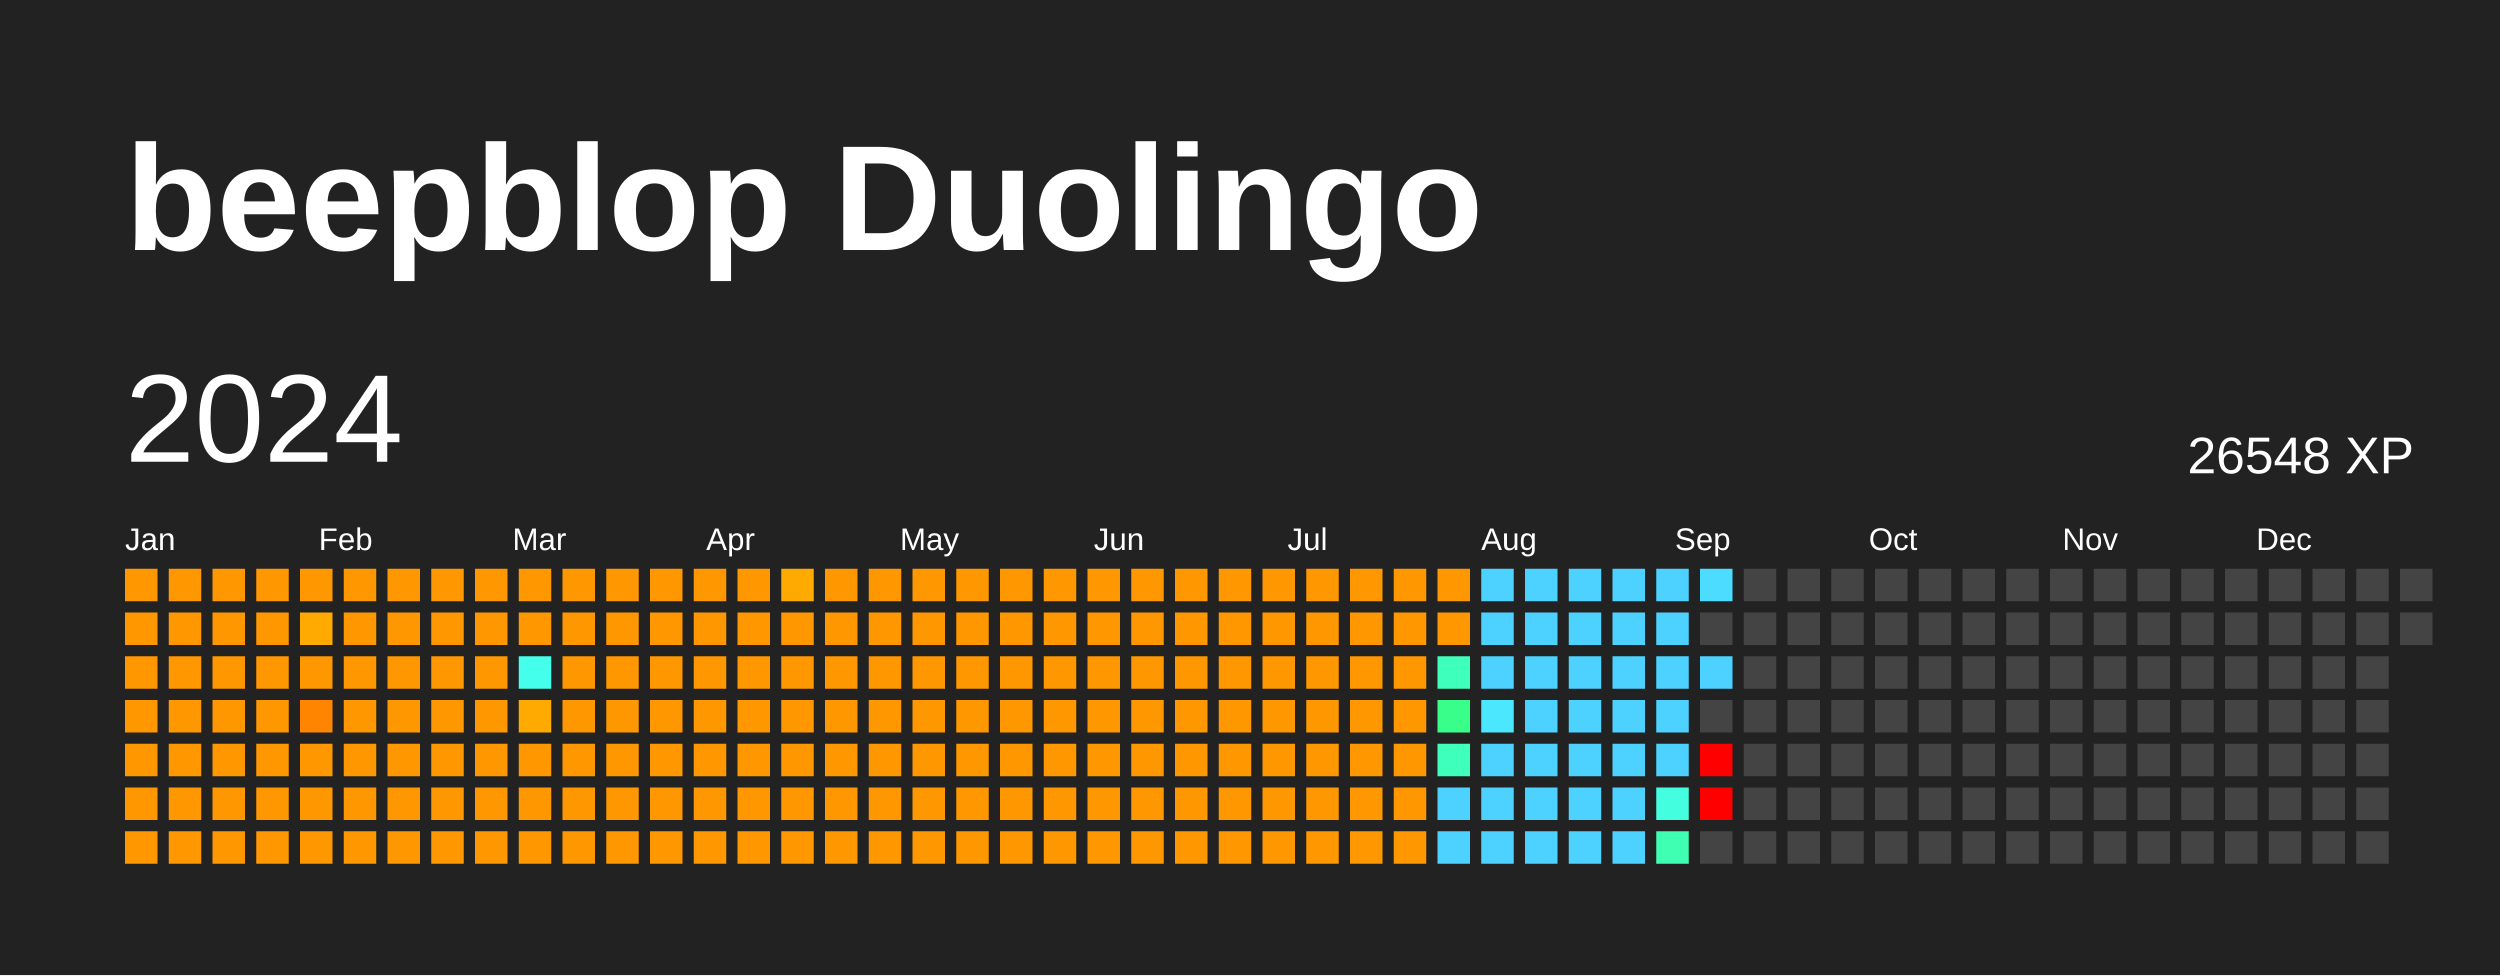
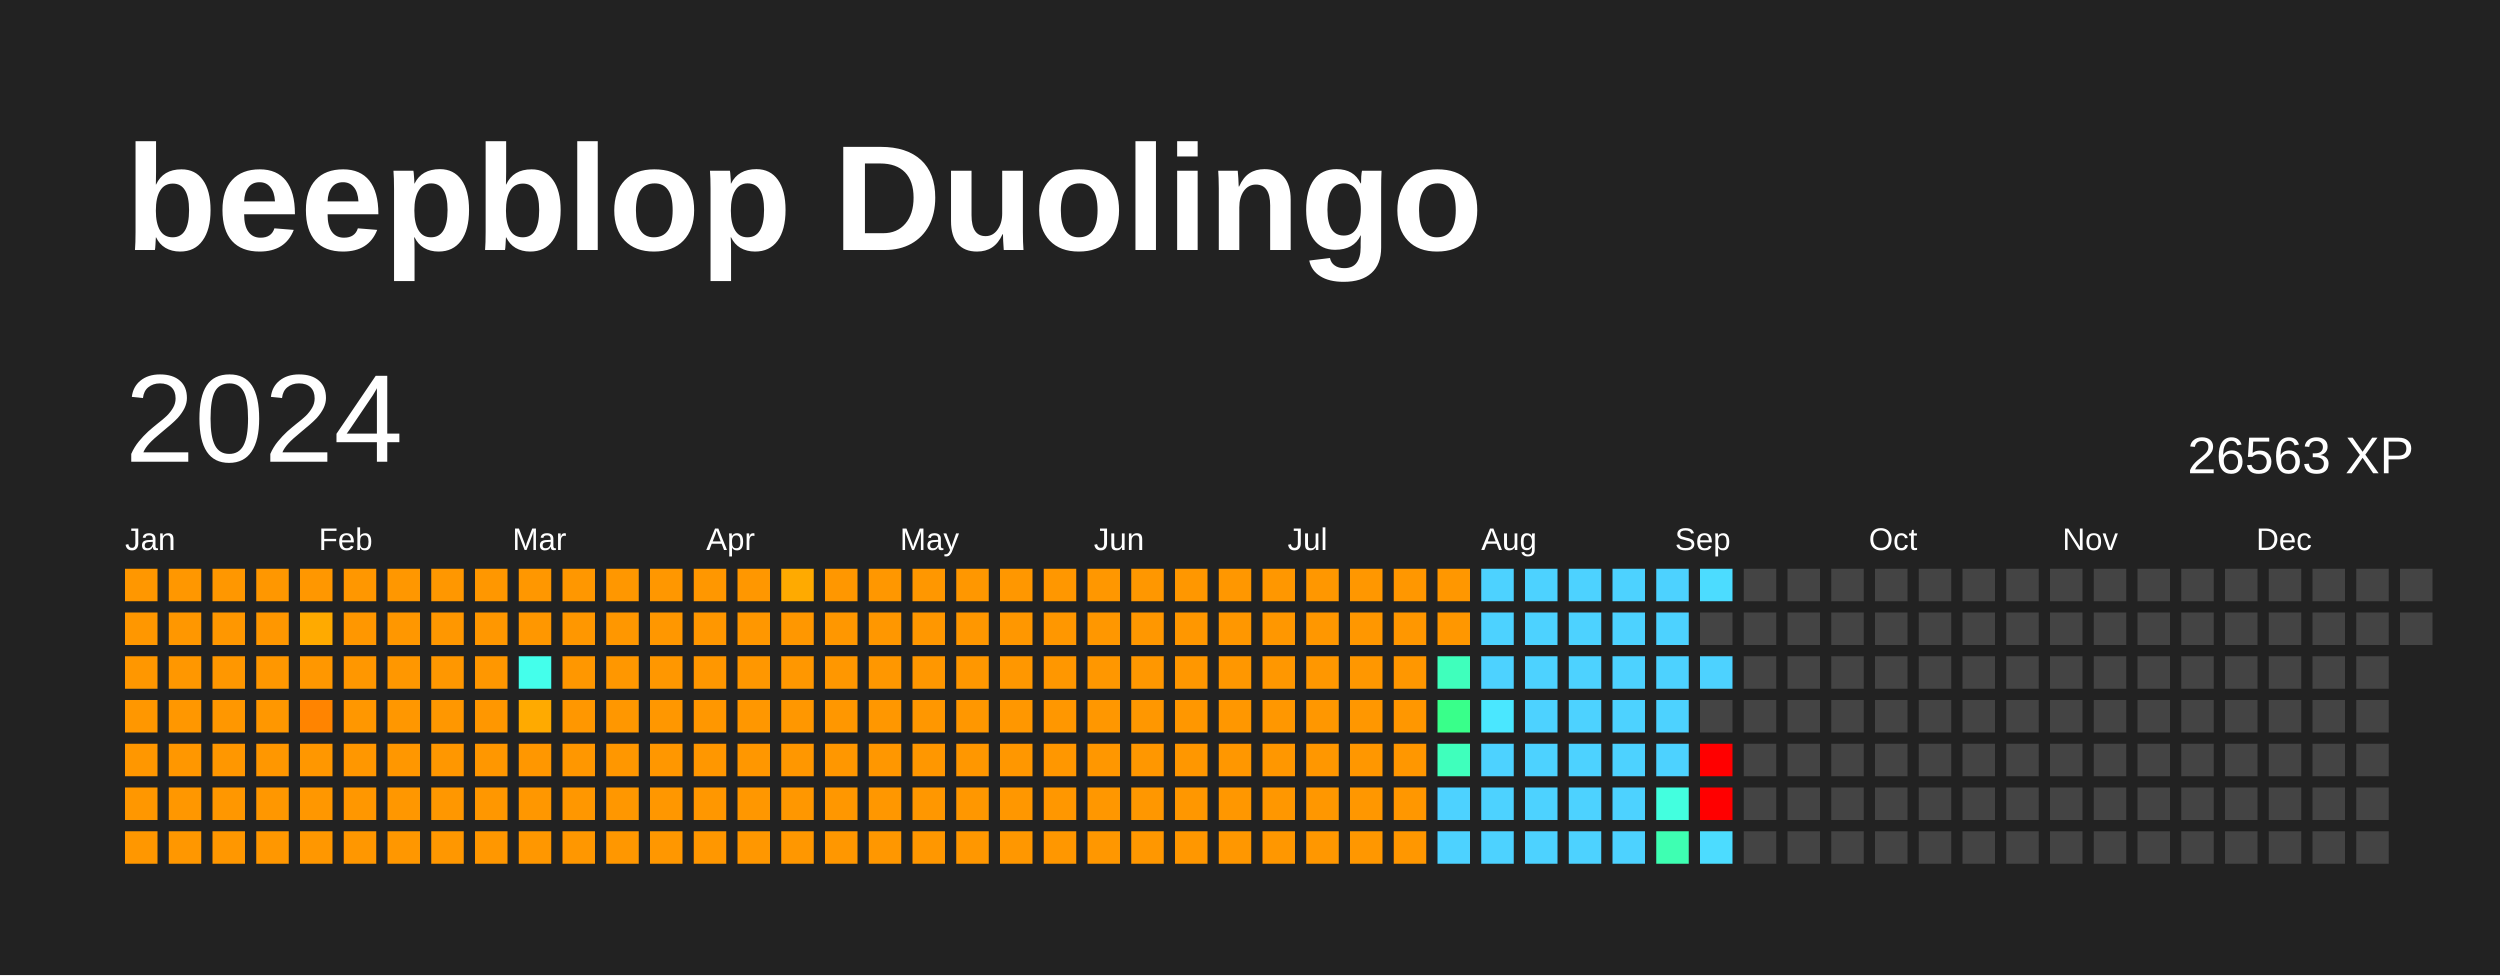
<svg xmlns="http://www.w3.org/2000/svg" baseProfile="full" height="78mm" version="1.1" viewBox="0,0,200,78" width="200mm">
  <defs />
  <rect fill="#222222" height="78" width="200" x="0" y="0" />
  <text fill="#FFFFFF" style="font-size:12px; font-family:Arial; font-weight:bold;" x="10" y="20">beepblop Duolingo</text>
  <text dominant-baseline="hanging" fill="#FFFFFF" style="font-size:10.0px; font-family:Arial;" x="10" y="30">2024</text>
-   <text dominant-baseline="hanging" fill="#FFFFFF" style="font-size:4.125px; font-family:Arial;" x="175" y="35">26548 XP</text>
+   <text dominant-baseline="hanging" fill="#FFFFFF" style="font-size:4.125px; font-family:Arial;" x="175" y="35">26563 XP</text>
  <text fill="#FFFFFF" style="font-size:2.5px; font-family:Arial" x="10.0" y="44">Jan</text>
  <text fill="#FFFFFF" style="font-size:2.5px; font-family:Arial" x="25.5" y="44">Feb</text>
  <text fill="#FFFFFF" style="font-size:2.5px; font-family:Arial" x="41.0" y="44">Mar</text>
  <text fill="#FFFFFF" style="font-size:2.5px; font-family:Arial" x="56.5" y="44">Apr</text>
  <text fill="#FFFFFF" style="font-size:2.5px; font-family:Arial" x="72.0" y="44">May</text>
  <text fill="#FFFFFF" style="font-size:2.5px; font-family:Arial" x="87.5" y="44">Jun</text>
  <text fill="#FFFFFF" style="font-size:2.5px; font-family:Arial" x="103.0" y="44">Jul</text>
  <text fill="#FFFFFF" style="font-size:2.5px; font-family:Arial" x="118.5" y="44">Aug</text>
  <text fill="#FFFFFF" style="font-size:2.5px; font-family:Arial" x="134.0" y="44">Sep</text>
  <text fill="#FFFFFF" style="font-size:2.5px; font-family:Arial" x="149.5" y="44">Oct</text>
  <text fill="#FFFFFF" style="font-size:2.5px; font-family:Arial" x="165.0" y="44">Nov</text>
  <text fill="#FFFFFF" style="font-size:2.5px; font-family:Arial" x="180.5" y="44">Dec</text>
  <rect fill="#ff9700" height="2.6" width="2.6" x="10.0" y="45.5" />
  <rect fill="#ff9700" height="2.6" width="2.6" x="10.0" y="49.0" />
  <rect fill="#ff9700" height="2.6" width="2.6" x="10.0" y="52.5" />
  <rect fill="#ff9700" height="2.6" width="2.6" x="10.0" y="56.0" />
  <rect fill="#ff9700" height="2.6" width="2.6" x="10.0" y="59.5" />
  <rect fill="#ff9700" height="2.6" width="2.6" x="10.0" y="63.0" />
  <rect fill="#ff9700" height="2.6" width="2.6" x="10.0" y="66.5" />
  <rect fill="#ff9700" height="2.6" width="2.6" x="13.5" y="45.5" />
  <rect fill="#ff9700" height="2.6" width="2.6" x="13.5" y="49.0" />
  <rect fill="#ff9700" height="2.6" width="2.6" x="13.5" y="52.5" />
  <rect fill="#ff9700" height="2.6" width="2.6" x="13.5" y="56.0" />
  <rect fill="#ff9700" height="2.6" width="2.6" x="13.5" y="59.5" />
  <rect fill="#ff9700" height="2.6" width="2.6" x="13.5" y="63.0" />
  <rect fill="#ff9700" height="2.6" width="2.6" x="13.5" y="66.5" />
  <rect fill="#ff9700" height="2.6" width="2.6" x="17.0" y="45.5" />
  <rect fill="#ff9700" height="2.6" width="2.6" x="17.0" y="49.0" />
  <rect fill="#ff9700" height="2.6" width="2.6" x="17.0" y="52.5" />
  <rect fill="#ff9700" height="2.6" width="2.6" x="17.0" y="56.0" />
  <rect fill="#ff9700" height="2.6" width="2.6" x="17.0" y="59.5" />
  <rect fill="#ff9700" height="2.6" width="2.6" x="17.0" y="63.0" />
  <rect fill="#ff9700" height="2.6" width="2.6" x="17.0" y="66.5" />
  <rect fill="#ff9700" height="2.6" width="2.6" x="20.5" y="45.5" />
  <rect fill="#ff9700" height="2.6" width="2.6" x="20.5" y="49.0" />
  <rect fill="#ff9700" height="2.6" width="2.6" x="20.5" y="52.5" />
  <rect fill="#ff9700" height="2.6" width="2.6" x="20.5" y="56.0" />
  <rect fill="#ff9700" height="2.6" width="2.6" x="20.5" y="59.5" />
  <rect fill="#ff9700" height="2.6" width="2.6" x="20.5" y="63.0" />
  <rect fill="#ff9700" height="2.6" width="2.6" x="20.5" y="66.5" />
  <rect fill="#ff9700" height="2.6" width="2.6" x="24.0" y="45.5" />
  <rect fill="#ffaa00" height="2.6" width="2.6" x="24.0" y="49.0" />
  <rect fill="#ff9700" height="2.6" width="2.6" x="24.0" y="52.5" />
  <rect fill="#ff8400" height="2.6" width="2.6" x="24.0" y="56.0" />
  <rect fill="#ff9700" height="2.6" width="2.6" x="24.0" y="59.5" />
  <rect fill="#ff9700" height="2.6" width="2.6" x="24.0" y="63.0" />
  <rect fill="#ff9700" height="2.6" width="2.6" x="24.0" y="66.5" />
  <rect fill="#ff9700" height="2.6" width="2.6" x="27.5" y="45.5" />
  <rect fill="#ff9700" height="2.6" width="2.6" x="27.5" y="49.0" />
  <rect fill="#ff9700" height="2.6" width="2.6" x="27.5" y="52.5" />
  <rect fill="#ff9700" height="2.6" width="2.6" x="27.5" y="56.0" />
  <rect fill="#ff9700" height="2.6" width="2.6" x="27.5" y="59.5" />
  <rect fill="#ff9700" height="2.6" width="2.6" x="27.5" y="63.0" />
  <rect fill="#ff9700" height="2.6" width="2.6" x="27.5" y="66.5" />
  <rect fill="#ff9700" height="2.6" width="2.6" x="31.0" y="45.5" />
  <rect fill="#ff9700" height="2.6" width="2.6" x="31.0" y="49.0" />
  <rect fill="#ff9700" height="2.6" width="2.6" x="31.0" y="52.5" />
  <rect fill="#ff9700" height="2.6" width="2.6" x="31.0" y="56.0" />
  <rect fill="#ff9700" height="2.6" width="2.6" x="31.0" y="59.5" />
  <rect fill="#ff9700" height="2.6" width="2.6" x="31.0" y="63.0" />
  <rect fill="#ff9700" height="2.6" width="2.6" x="31.0" y="66.5" />
  <rect fill="#ff9700" height="2.6" width="2.6" x="34.5" y="45.5" />
  <rect fill="#ff9700" height="2.6" width="2.6" x="34.5" y="49.0" />
  <rect fill="#ff9700" height="2.6" width="2.6" x="34.5" y="52.5" />
  <rect fill="#ff9700" height="2.6" width="2.6" x="34.5" y="56.0" />
  <rect fill="#ff9700" height="2.6" width="2.6" x="34.5" y="59.5" />
  <rect fill="#ff9700" height="2.6" width="2.6" x="34.5" y="63.0" />
  <rect fill="#ff9700" height="2.6" width="2.6" x="34.5" y="66.5" />
  <rect fill="#ff9700" height="2.6" width="2.6" x="38.0" y="45.5" />
  <rect fill="#ff9700" height="2.6" width="2.6" x="38.0" y="49.0" />
  <rect fill="#ff9700" height="2.6" width="2.6" x="38.0" y="52.5" />
  <rect fill="#ff9700" height="2.6" width="2.6" x="38.0" y="56.0" />
  <rect fill="#ff9700" height="2.6" width="2.6" x="38.0" y="59.5" />
  <rect fill="#ff9700" height="2.6" width="2.6" x="38.0" y="63.0" />
  <rect fill="#ff9700" height="2.6" width="2.6" x="38.0" y="66.5" />
  <rect fill="#ff9700" height="2.6" width="2.6" x="41.5" y="45.5" />
  <rect fill="#ff9700" height="2.6" width="2.6" x="41.5" y="49.0" />
  <rect fill="#44ffeb" height="2.6" width="2.6" x="41.5" y="52.5" />
  <rect fill="#ffaa00" height="2.6" width="2.6" x="41.5" y="56.0" />
  <rect fill="#ff9700" height="2.6" width="2.6" x="41.5" y="59.5" />
  <rect fill="#ff9700" height="2.6" width="2.6" x="41.5" y="63.0" />
  <rect fill="#ff9700" height="2.6" width="2.6" x="41.5" y="66.5" />
  <rect fill="#ff9700" height="2.6" width="2.6" x="45.0" y="45.5" />
  <rect fill="#ff9700" height="2.6" width="2.6" x="45.0" y="49.0" />
  <rect fill="#ff9700" height="2.6" width="2.6" x="45.0" y="52.5" />
  <rect fill="#ff9700" height="2.6" width="2.6" x="45.0" y="56.0" />
  <rect fill="#ff9700" height="2.6" width="2.6" x="45.0" y="59.5" />
  <rect fill="#ff9700" height="2.6" width="2.6" x="45.0" y="63.0" />
  <rect fill="#ff9700" height="2.6" width="2.6" x="45.0" y="66.5" />
  <rect fill="#ff9700" height="2.6" width="2.6" x="48.5" y="45.5" />
  <rect fill="#ff9700" height="2.6" width="2.6" x="48.5" y="49.0" />
  <rect fill="#ff9700" height="2.6" width="2.6" x="48.5" y="52.5" />
  <rect fill="#ff9700" height="2.6" width="2.6" x="48.5" y="56.0" />
  <rect fill="#ff9700" height="2.6" width="2.6" x="48.5" y="59.5" />
  <rect fill="#ff9700" height="2.6" width="2.6" x="48.5" y="63.0" />
  <rect fill="#ff9700" height="2.6" width="2.6" x="48.5" y="66.5" />
  <rect fill="#ff9700" height="2.6" width="2.6" x="52.0" y="45.5" />
  <rect fill="#ff9700" height="2.6" width="2.6" x="52.0" y="49.0" />
  <rect fill="#ff9700" height="2.6" width="2.6" x="52.0" y="52.5" />
  <rect fill="#ff9700" height="2.6" width="2.6" x="52.0" y="56.0" />
  <rect fill="#ff9700" height="2.6" width="2.6" x="52.0" y="59.5" />
  <rect fill="#ff9700" height="2.6" width="2.6" x="52.0" y="63.0" />
  <rect fill="#ff9700" height="2.6" width="2.6" x="52.0" y="66.5" />
  <rect fill="#ff9700" height="2.6" width="2.6" x="55.5" y="45.5" />
  <rect fill="#ff9700" height="2.6" width="2.6" x="55.5" y="49.0" />
  <rect fill="#ff9700" height="2.6" width="2.6" x="55.5" y="52.5" />
  <rect fill="#ff9700" height="2.6" width="2.6" x="55.5" y="56.0" />
  <rect fill="#ff9700" height="2.6" width="2.6" x="55.5" y="59.5" />
  <rect fill="#ff9700" height="2.6" width="2.6" x="55.5" y="63.0" />
  <rect fill="#ff9700" height="2.6" width="2.6" x="55.5" y="66.5" />
  <rect fill="#ff9700" height="2.6" width="2.6" x="59.0" y="45.5" />
  <rect fill="#ff9700" height="2.6" width="2.6" x="59.0" y="49.0" />
  <rect fill="#ff9700" height="2.6" width="2.6" x="59.0" y="52.5" />
  <rect fill="#ff9700" height="2.6" width="2.6" x="59.0" y="56.0" />
  <rect fill="#ff9700" height="2.6" width="2.6" x="59.0" y="59.5" />
  <rect fill="#ff9700" height="2.6" width="2.6" x="59.0" y="63.0" />
  <rect fill="#ff9700" height="2.6" width="2.6" x="59.0" y="66.5" />
  <rect fill="#ffaa00" height="2.6" width="2.6" x="62.5" y="45.5" />
  <rect fill="#ff9700" height="2.6" width="2.6" x="62.5" y="49.0" />
  <rect fill="#ff9700" height="2.6" width="2.6" x="62.5" y="52.5" />
  <rect fill="#ff9700" height="2.6" width="2.6" x="62.5" y="56.0" />
  <rect fill="#ff9700" height="2.6" width="2.6" x="62.5" y="59.5" />
  <rect fill="#ff9700" height="2.6" width="2.6" x="62.5" y="63.0" />
  <rect fill="#ff9700" height="2.6" width="2.6" x="62.5" y="66.5" />
  <rect fill="#ff9700" height="2.6" width="2.6" x="66.0" y="45.5" />
  <rect fill="#ff9700" height="2.6" width="2.6" x="66.0" y="49.0" />
  <rect fill="#ff9700" height="2.6" width="2.6" x="66.0" y="52.5" />
  <rect fill="#ff9700" height="2.6" width="2.6" x="66.0" y="56.0" />
  <rect fill="#ff9700" height="2.6" width="2.6" x="66.0" y="59.5" />
  <rect fill="#ff9700" height="2.6" width="2.6" x="66.0" y="63.0" />
  <rect fill="#ff9700" height="2.6" width="2.6" x="66.0" y="66.5" />
  <rect fill="#ff9700" height="2.6" width="2.6" x="69.5" y="45.5" />
  <rect fill="#ff9700" height="2.6" width="2.6" x="69.5" y="49.0" />
  <rect fill="#ff9700" height="2.6" width="2.6" x="69.5" y="52.5" />
  <rect fill="#ff9700" height="2.6" width="2.6" x="69.5" y="56.0" />
  <rect fill="#ff9700" height="2.6" width="2.6" x="69.5" y="59.5" />
  <rect fill="#ff9700" height="2.6" width="2.6" x="69.5" y="63.0" />
  <rect fill="#ff9700" height="2.6" width="2.6" x="69.5" y="66.5" />
  <rect fill="#ff9700" height="2.6" width="2.6" x="73.0" y="45.5" />
  <rect fill="#ff9700" height="2.6" width="2.6" x="73.0" y="49.0" />
  <rect fill="#ff9700" height="2.6" width="2.6" x="73.0" y="52.5" />
  <rect fill="#ff9700" height="2.6" width="2.6" x="73.0" y="56.0" />
  <rect fill="#ff9700" height="2.6" width="2.6" x="73.0" y="59.5" />
  <rect fill="#ff9700" height="2.6" width="2.6" x="73.0" y="63.0" />
  <rect fill="#ff9700" height="2.6" width="2.6" x="73.0" y="66.5" />
  <rect fill="#ff9700" height="2.6" width="2.6" x="76.5" y="45.5" />
  <rect fill="#ff9700" height="2.6" width="2.6" x="76.5" y="49.0" />
  <rect fill="#ff9700" height="2.6" width="2.6" x="76.5" y="52.5" />
  <rect fill="#ff9700" height="2.6" width="2.6" x="76.5" y="56.0" />
  <rect fill="#ff9700" height="2.6" width="2.6" x="76.5" y="59.5" />
  <rect fill="#ff9700" height="2.6" width="2.6" x="76.5" y="63.0" />
  <rect fill="#ff9700" height="2.6" width="2.6" x="76.5" y="66.5" />
  <rect fill="#ff9700" height="2.6" width="2.6" x="80.0" y="45.5" />
  <rect fill="#ff9700" height="2.6" width="2.6" x="80.0" y="49.0" />
  <rect fill="#ff9700" height="2.6" width="2.6" x="80.0" y="52.5" />
  <rect fill="#ff9700" height="2.6" width="2.6" x="80.0" y="56.0" />
  <rect fill="#ff9700" height="2.6" width="2.6" x="80.0" y="59.5" />
  <rect fill="#ff9700" height="2.6" width="2.6" x="80.0" y="63.0" />
  <rect fill="#ff9700" height="2.6" width="2.6" x="80.0" y="66.5" />
  <rect fill="#ff9700" height="2.6" width="2.6" x="83.5" y="45.5" />
  <rect fill="#ff9700" height="2.6" width="2.6" x="83.5" y="49.0" />
  <rect fill="#ff9700" height="2.6" width="2.6" x="83.5" y="52.5" />
  <rect fill="#ff9700" height="2.6" width="2.6" x="83.5" y="56.0" />
  <rect fill="#ff9700" height="2.6" width="2.6" x="83.5" y="59.5" />
  <rect fill="#ff9700" height="2.6" width="2.6" x="83.5" y="63.0" />
  <rect fill="#ff9700" height="2.6" width="2.6" x="83.5" y="66.5" />
  <rect fill="#ff9700" height="2.6" width="2.6" x="87.0" y="45.5" />
  <rect fill="#ff9700" height="2.6" width="2.6" x="87.0" y="49.0" />
  <rect fill="#ff9700" height="2.6" width="2.6" x="87.0" y="52.5" />
  <rect fill="#ff9700" height="2.6" width="2.6" x="87.0" y="56.0" />
  <rect fill="#ff9700" height="2.6" width="2.6" x="87.0" y="59.5" />
  <rect fill="#ff9700" height="2.6" width="2.6" x="87.0" y="63.0" />
  <rect fill="#ff9700" height="2.6" width="2.6" x="87.0" y="66.5" />
  <rect fill="#ff9700" height="2.6" width="2.6" x="90.5" y="45.5" />
  <rect fill="#ff9700" height="2.6" width="2.6" x="90.5" y="49.0" />
  <rect fill="#ff9700" height="2.6" width="2.6" x="90.5" y="52.5" />
  <rect fill="#ff9700" height="2.6" width="2.6" x="90.5" y="56.0" />
  <rect fill="#ff9700" height="2.6" width="2.6" x="90.5" y="59.5" />
  <rect fill="#ff9700" height="2.6" width="2.6" x="90.5" y="63.0" />
  <rect fill="#ff9700" height="2.6" width="2.6" x="90.5" y="66.5" />
  <rect fill="#ff9700" height="2.6" width="2.6" x="94.0" y="45.5" />
  <rect fill="#ff9700" height="2.6" width="2.6" x="94.0" y="49.0" />
  <rect fill="#ff9700" height="2.6" width="2.6" x="94.0" y="52.5" />
  <rect fill="#ff9700" height="2.6" width="2.6" x="94.0" y="56.0" />
  <rect fill="#ff9700" height="2.6" width="2.6" x="94.0" y="59.5" />
  <rect fill="#ff9700" height="2.6" width="2.6" x="94.0" y="63.0" />
  <rect fill="#ff9700" height="2.6" width="2.6" x="94.0" y="66.5" />
  <rect fill="#ff9700" height="2.6" width="2.6" x="97.5" y="45.5" />
  <rect fill="#ff9700" height="2.6" width="2.6" x="97.5" y="49.0" />
  <rect fill="#ff9700" height="2.6" width="2.6" x="97.5" y="52.5" />
  <rect fill="#ff9700" height="2.6" width="2.6" x="97.5" y="56.0" />
  <rect fill="#ff9700" height="2.6" width="2.6" x="97.5" y="59.5" />
  <rect fill="#ff9700" height="2.6" width="2.6" x="97.5" y="63.0" />
  <rect fill="#ff9700" height="2.6" width="2.6" x="97.5" y="66.5" />
  <rect fill="#ff9700" height="2.6" width="2.6" x="101.0" y="45.5" />
  <rect fill="#ff9700" height="2.6" width="2.6" x="101.0" y="49.0" />
  <rect fill="#ff9700" height="2.6" width="2.6" x="101.0" y="52.5" />
  <rect fill="#ff9700" height="2.6" width="2.6" x="101.0" y="56.0" />
  <rect fill="#ff9700" height="2.6" width="2.6" x="101.0" y="59.5" />
  <rect fill="#ff9700" height="2.6" width="2.6" x="101.0" y="63.0" />
  <rect fill="#ff9700" height="2.6" width="2.6" x="101.0" y="66.5" />
  <rect fill="#ff9700" height="2.6" width="2.6" x="104.5" y="45.5" />
  <rect fill="#ff9700" height="2.6" width="2.6" x="104.5" y="49.0" />
  <rect fill="#ff9700" height="2.6" width="2.6" x="104.5" y="52.5" />
  <rect fill="#ff9700" height="2.6" width="2.6" x="104.5" y="56.0" />
  <rect fill="#ff9700" height="2.6" width="2.6" x="104.5" y="59.5" />
  <rect fill="#ff9700" height="2.6" width="2.6" x="104.5" y="63.0" />
  <rect fill="#ff9700" height="2.6" width="2.6" x="104.5" y="66.5" />
  <rect fill="#ff9700" height="2.6" width="2.6" x="108.0" y="45.5" />
  <rect fill="#ff9700" height="2.6" width="2.6" x="108.0" y="49.0" />
  <rect fill="#ff9700" height="2.6" width="2.6" x="108.0" y="52.5" />
  <rect fill="#ff9700" height="2.6" width="2.6" x="108.0" y="56.0" />
  <rect fill="#ff9700" height="2.6" width="2.6" x="108.0" y="59.5" />
  <rect fill="#ff9700" height="2.6" width="2.6" x="108.0" y="63.0" />
  <rect fill="#ff9700" height="2.6" width="2.6" x="108.0" y="66.5" />
  <rect fill="#ff9700" height="2.6" width="2.6" x="111.5" y="45.5" />
  <rect fill="#ff9700" height="2.6" width="2.6" x="111.5" y="49.0" />
  <rect fill="#ff9700" height="2.6" width="2.6" x="111.5" y="52.5" />
  <rect fill="#ff9700" height="2.6" width="2.6" x="111.5" y="56.0" />
  <rect fill="#ff9700" height="2.6" width="2.6" x="111.5" y="59.5" />
  <rect fill="#ff9700" height="2.6" width="2.6" x="111.5" y="63.0" />
  <rect fill="#ff9700" height="2.6" width="2.6" x="111.5" y="66.5" />
  <rect fill="#ff9700" height="2.6" width="2.6" x="115.0" y="45.5" />
  <rect fill="#ff9700" height="2.6" width="2.6" x="115.0" y="49.0" />
  <rect fill="#3fffbc" height="2.6" width="2.6" x="115.0" y="52.5" />
  <rect fill="#39ff8a" height="2.6" width="2.6" x="115.0" y="56.0" />
  <rect fill="#3fffbc" height="2.6" width="2.6" x="115.0" y="59.5" />
  <rect fill="#4dd2ff" height="2.6" width="2.6" x="115.0" y="63.0" />
  <rect fill="#4dd2ff" height="2.6" width="2.6" x="115.0" y="66.5" />
  <rect fill="#4dd2ff" height="2.6" width="2.6" x="118.5" y="45.5" />
  <rect fill="#4dd2ff" height="2.6" width="2.6" x="118.5" y="49.0" />
  <rect fill="#4dd2ff" height="2.6" width="2.6" x="118.5" y="52.5" />
  <rect fill="#4ae7ff" height="2.6" width="2.6" x="118.5" y="56.0" />
  <rect fill="#4dd2ff" height="2.6" width="2.6" x="118.5" y="59.5" />
  <rect fill="#4dd2ff" height="2.6" width="2.6" x="118.5" y="63.0" />
  <rect fill="#4dd2ff" height="2.6" width="2.6" x="118.5" y="66.5" />
  <rect fill="#4dd2ff" height="2.6" width="2.6" x="122.0" y="45.5" />
  <rect fill="#4dd2ff" height="2.6" width="2.6" x="122.0" y="49.0" />
  <rect fill="#4dd2ff" height="2.6" width="2.6" x="122.0" y="52.5" />
  <rect fill="#4dd2ff" height="2.6" width="2.6" x="122.0" y="56.0" />
  <rect fill="#4dd2ff" height="2.6" width="2.6" x="122.0" y="59.5" />
  <rect fill="#4dd2ff" height="2.6" width="2.6" x="122.0" y="63.0" />
  <rect fill="#4dd2ff" height="2.6" width="2.6" x="122.0" y="66.5" />
  <rect fill="#4dd2ff" height="2.6" width="2.6" x="125.5" y="45.5" />
  <rect fill="#4dd2ff" height="2.6" width="2.6" x="125.5" y="49.0" />
  <rect fill="#4dd2ff" height="2.6" width="2.6" x="125.5" y="52.5" />
  <rect fill="#4dd2ff" height="2.6" width="2.6" x="125.5" y="56.0" />
  <rect fill="#4dd2ff" height="2.6" width="2.6" x="125.5" y="59.5" />
  <rect fill="#4dd2ff" height="2.6" width="2.6" x="125.5" y="63.0" />
  <rect fill="#4dd2ff" height="2.6" width="2.6" x="125.5" y="66.5" />
  <rect fill="#4dd2ff" height="2.6" width="2.6" x="129.0" y="45.5" />
  <rect fill="#4dd2ff" height="2.6" width="2.6" x="129.0" y="49.0" />
  <rect fill="#4dd2ff" height="2.6" width="2.6" x="129.0" y="52.5" />
  <rect fill="#4dd2ff" height="2.6" width="2.6" x="129.0" y="56.0" />
  <rect fill="#4dd2ff" height="2.6" width="2.6" x="129.0" y="59.5" />
  <rect fill="#4dd2ff" height="2.6" width="2.6" x="129.0" y="63.0" />
  <rect fill="#4dd2ff" height="2.6" width="2.6" x="129.0" y="66.5" />
  <rect fill="#4dd2ff" height="2.6" width="2.6" x="132.5" y="45.5" />
  <rect fill="#4dd2ff" height="2.6" width="2.6" x="132.5" y="49.0" />
  <rect fill="#4dd2ff" height="2.6" width="2.6" x="132.5" y="52.5" />
  <rect fill="#4dd2ff" height="2.6" width="2.6" x="132.5" y="56.0" />
  <rect fill="#4dd2ff" height="2.6" width="2.6" x="132.5" y="59.5" />
  <rect fill="#43ffdf" height="2.6" width="2.6" x="132.5" y="63.0" />
  <rect fill="#3effb2" height="2.6" width="2.6" x="132.5" y="66.5" />
  <rect fill="#4cdcff" height="2.6" width="2.6" x="136.0" y="45.5" />
  <rect fill="#444444" height="2.6" width="2.6" x="136.0" y="49.0" />
  <rect fill="#4dd2ff" height="2.6" width="2.6" x="136.0" y="52.5" />
  <rect fill="#444444" height="2.6" width="2.6" x="136.0" y="56.0" />
  <rect fill="red" height="2.6" width="2.6" x="136.0" y="59.5" />
  <rect fill="red" height="2.6" width="2.6" x="136.0" y="63.0" />
-   <rect fill="#444444" height="2.6" width="2.6" x="136.0" y="66.5" />
+   <rect fill="#4cdcff" height="2.6" width="2.6" x="136.0" y="66.5" />
  <rect fill="#444444" height="2.6" width="2.6" x="139.5" y="45.5" />
  <rect fill="#444444" height="2.6" width="2.6" x="139.5" y="49.0" />
  <rect fill="#444444" height="2.6" width="2.6" x="139.5" y="52.5" />
  <rect fill="#444444" height="2.6" width="2.6" x="139.5" y="56.0" />
  <rect fill="#444444" height="2.6" width="2.6" x="139.5" y="59.5" />
  <rect fill="#444444" height="2.6" width="2.6" x="139.5" y="63.0" />
  <rect fill="#444444" height="2.6" width="2.6" x="139.5" y="66.5" />
  <rect fill="#444444" height="2.6" width="2.6" x="143.0" y="45.5" />
  <rect fill="#444444" height="2.6" width="2.6" x="143.0" y="49.0" />
  <rect fill="#444444" height="2.6" width="2.6" x="143.0" y="52.5" />
  <rect fill="#444444" height="2.6" width="2.6" x="143.0" y="56.0" />
  <rect fill="#444444" height="2.6" width="2.6" x="143.0" y="59.5" />
  <rect fill="#444444" height="2.6" width="2.6" x="143.0" y="63.0" />
  <rect fill="#444444" height="2.6" width="2.6" x="143.0" y="66.5" />
  <rect fill="#444444" height="2.6" width="2.6" x="146.5" y="45.5" />
  <rect fill="#444444" height="2.6" width="2.6" x="146.5" y="49.0" />
  <rect fill="#444444" height="2.6" width="2.6" x="146.5" y="52.5" />
  <rect fill="#444444" height="2.6" width="2.6" x="146.5" y="56.0" />
  <rect fill="#444444" height="2.6" width="2.6" x="146.5" y="59.5" />
  <rect fill="#444444" height="2.6" width="2.6" x="146.5" y="63.0" />
  <rect fill="#444444" height="2.6" width="2.6" x="146.5" y="66.5" />
  <rect fill="#444444" height="2.6" width="2.6" x="150.0" y="45.5" />
  <rect fill="#444444" height="2.6" width="2.6" x="150.0" y="49.0" />
  <rect fill="#444444" height="2.6" width="2.6" x="150.0" y="52.5" />
  <rect fill="#444444" height="2.6" width="2.6" x="150.0" y="56.0" />
  <rect fill="#444444" height="2.6" width="2.6" x="150.0" y="59.5" />
  <rect fill="#444444" height="2.6" width="2.6" x="150.0" y="63.0" />
  <rect fill="#444444" height="2.6" width="2.6" x="150.0" y="66.5" />
  <rect fill="#444444" height="2.6" width="2.6" x="153.5" y="45.5" />
  <rect fill="#444444" height="2.6" width="2.6" x="153.5" y="49.0" />
  <rect fill="#444444" height="2.6" width="2.6" x="153.5" y="52.5" />
  <rect fill="#444444" height="2.6" width="2.6" x="153.5" y="56.0" />
  <rect fill="#444444" height="2.6" width="2.6" x="153.5" y="59.5" />
  <rect fill="#444444" height="2.6" width="2.6" x="153.5" y="63.0" />
  <rect fill="#444444" height="2.6" width="2.6" x="153.5" y="66.5" />
  <rect fill="#444444" height="2.6" width="2.6" x="157.0" y="45.5" />
  <rect fill="#444444" height="2.6" width="2.6" x="157.0" y="49.0" />
  <rect fill="#444444" height="2.6" width="2.6" x="157.0" y="52.5" />
  <rect fill="#444444" height="2.6" width="2.6" x="157.0" y="56.0" />
  <rect fill="#444444" height="2.6" width="2.6" x="157.0" y="59.5" />
  <rect fill="#444444" height="2.6" width="2.6" x="157.0" y="63.0" />
  <rect fill="#444444" height="2.6" width="2.6" x="157.0" y="66.5" />
  <rect fill="#444444" height="2.6" width="2.6" x="160.5" y="45.5" />
  <rect fill="#444444" height="2.6" width="2.6" x="160.5" y="49.0" />
  <rect fill="#444444" height="2.6" width="2.6" x="160.5" y="52.5" />
  <rect fill="#444444" height="2.6" width="2.6" x="160.5" y="56.0" />
  <rect fill="#444444" height="2.6" width="2.6" x="160.5" y="59.5" />
  <rect fill="#444444" height="2.6" width="2.6" x="160.5" y="63.0" />
  <rect fill="#444444" height="2.6" width="2.6" x="160.5" y="66.5" />
  <rect fill="#444444" height="2.6" width="2.6" x="164.0" y="45.5" />
  <rect fill="#444444" height="2.6" width="2.6" x="164.0" y="49.0" />
  <rect fill="#444444" height="2.6" width="2.6" x="164.0" y="52.5" />
  <rect fill="#444444" height="2.6" width="2.6" x="164.0" y="56.0" />
  <rect fill="#444444" height="2.6" width="2.6" x="164.0" y="59.5" />
  <rect fill="#444444" height="2.6" width="2.6" x="164.0" y="63.0" />
  <rect fill="#444444" height="2.6" width="2.6" x="164.0" y="66.5" />
  <rect fill="#444444" height="2.6" width="2.6" x="167.5" y="45.5" />
  <rect fill="#444444" height="2.6" width="2.6" x="167.5" y="49.0" />
  <rect fill="#444444" height="2.6" width="2.6" x="167.5" y="52.5" />
  <rect fill="#444444" height="2.6" width="2.6" x="167.5" y="56.0" />
  <rect fill="#444444" height="2.6" width="2.6" x="167.5" y="59.5" />
  <rect fill="#444444" height="2.6" width="2.6" x="167.5" y="63.0" />
  <rect fill="#444444" height="2.6" width="2.6" x="167.5" y="66.5" />
  <rect fill="#444444" height="2.6" width="2.6" x="171.0" y="45.5" />
  <rect fill="#444444" height="2.6" width="2.6" x="171.0" y="49.0" />
  <rect fill="#444444" height="2.6" width="2.6" x="171.0" y="52.5" />
  <rect fill="#444444" height="2.6" width="2.6" x="171.0" y="56.0" />
  <rect fill="#444444" height="2.6" width="2.6" x="171.0" y="59.5" />
  <rect fill="#444444" height="2.6" width="2.6" x="171.0" y="63.0" />
  <rect fill="#444444" height="2.6" width="2.6" x="171.0" y="66.5" />
  <rect fill="#444444" height="2.6" width="2.6" x="174.5" y="45.5" />
  <rect fill="#444444" height="2.6" width="2.6" x="174.5" y="49.0" />
  <rect fill="#444444" height="2.6" width="2.6" x="174.5" y="52.5" />
  <rect fill="#444444" height="2.6" width="2.6" x="174.5" y="56.0" />
  <rect fill="#444444" height="2.6" width="2.6" x="174.5" y="59.5" />
  <rect fill="#444444" height="2.6" width="2.6" x="174.5" y="63.0" />
  <rect fill="#444444" height="2.6" width="2.6" x="174.5" y="66.5" />
  <rect fill="#444444" height="2.6" width="2.6" x="178.0" y="45.5" />
  <rect fill="#444444" height="2.6" width="2.6" x="178.0" y="49.0" />
  <rect fill="#444444" height="2.6" width="2.6" x="178.0" y="52.5" />
  <rect fill="#444444" height="2.6" width="2.6" x="178.0" y="56.0" />
  <rect fill="#444444" height="2.6" width="2.6" x="178.0" y="59.5" />
  <rect fill="#444444" height="2.6" width="2.6" x="178.0" y="63.0" />
  <rect fill="#444444" height="2.6" width="2.6" x="178.0" y="66.5" />
  <rect fill="#444444" height="2.6" width="2.6" x="181.5" y="45.5" />
  <rect fill="#444444" height="2.6" width="2.6" x="181.5" y="49.0" />
  <rect fill="#444444" height="2.6" width="2.6" x="181.5" y="52.5" />
  <rect fill="#444444" height="2.6" width="2.6" x="181.5" y="56.0" />
  <rect fill="#444444" height="2.6" width="2.6" x="181.5" y="59.5" />
  <rect fill="#444444" height="2.6" width="2.6" x="181.5" y="63.0" />
  <rect fill="#444444" height="2.6" width="2.6" x="181.5" y="66.5" />
  <rect fill="#444444" height="2.6" width="2.6" x="185.0" y="45.5" />
  <rect fill="#444444" height="2.6" width="2.6" x="185.0" y="49.0" />
  <rect fill="#444444" height="2.6" width="2.6" x="185.0" y="52.5" />
  <rect fill="#444444" height="2.6" width="2.6" x="185.0" y="56.0" />
  <rect fill="#444444" height="2.6" width="2.6" x="185.0" y="59.5" />
  <rect fill="#444444" height="2.6" width="2.6" x="185.0" y="63.0" />
  <rect fill="#444444" height="2.6" width="2.6" x="185.0" y="66.5" />
  <rect fill="#444444" height="2.6" width="2.6" x="188.5" y="45.5" />
  <rect fill="#444444" height="2.6" width="2.6" x="188.5" y="49.0" />
  <rect fill="#444444" height="2.6" width="2.6" x="188.5" y="52.5" />
  <rect fill="#444444" height="2.6" width="2.6" x="188.5" y="56.0" />
  <rect fill="#444444" height="2.6" width="2.6" x="188.5" y="59.5" />
  <rect fill="#444444" height="2.6" width="2.6" x="188.5" y="63.0" />
  <rect fill="#444444" height="2.6" width="2.6" x="188.5" y="66.5" />
  <rect fill="#444444" height="2.6" width="2.6" x="192.0" y="45.5" />
  <rect fill="#444444" height="2.6" width="2.6" x="192.0" y="49.0" />
</svg>
